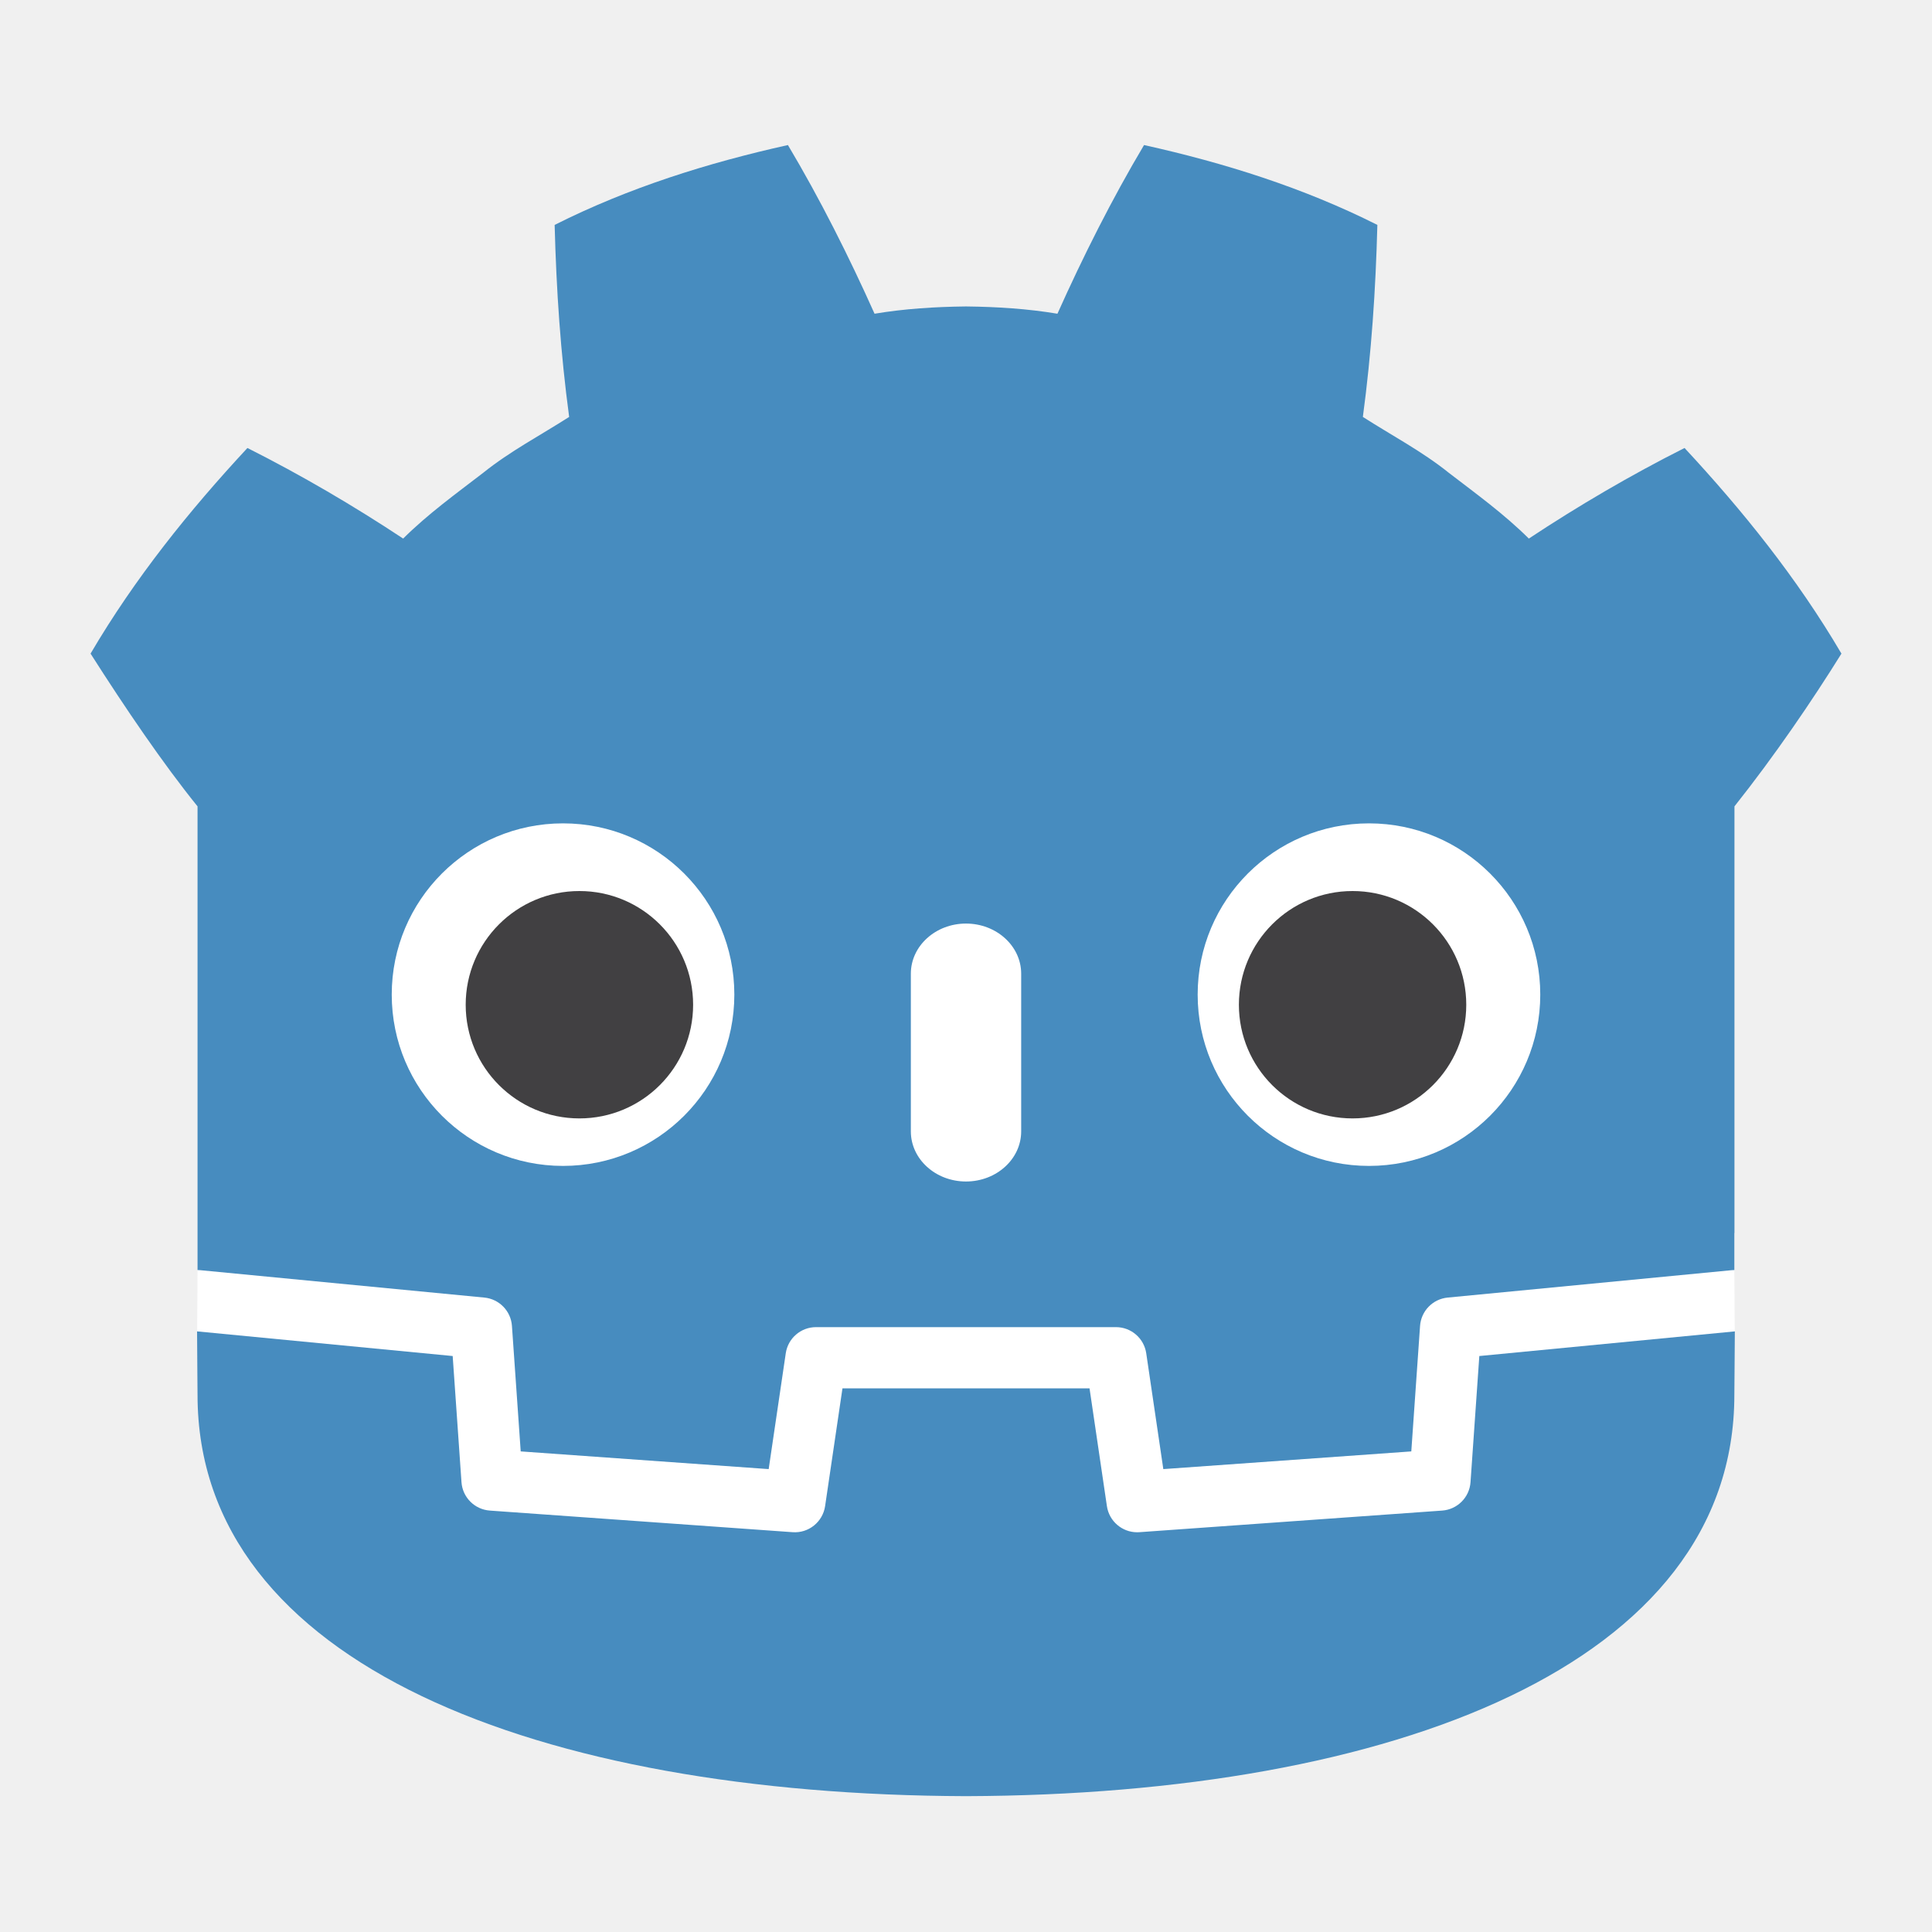
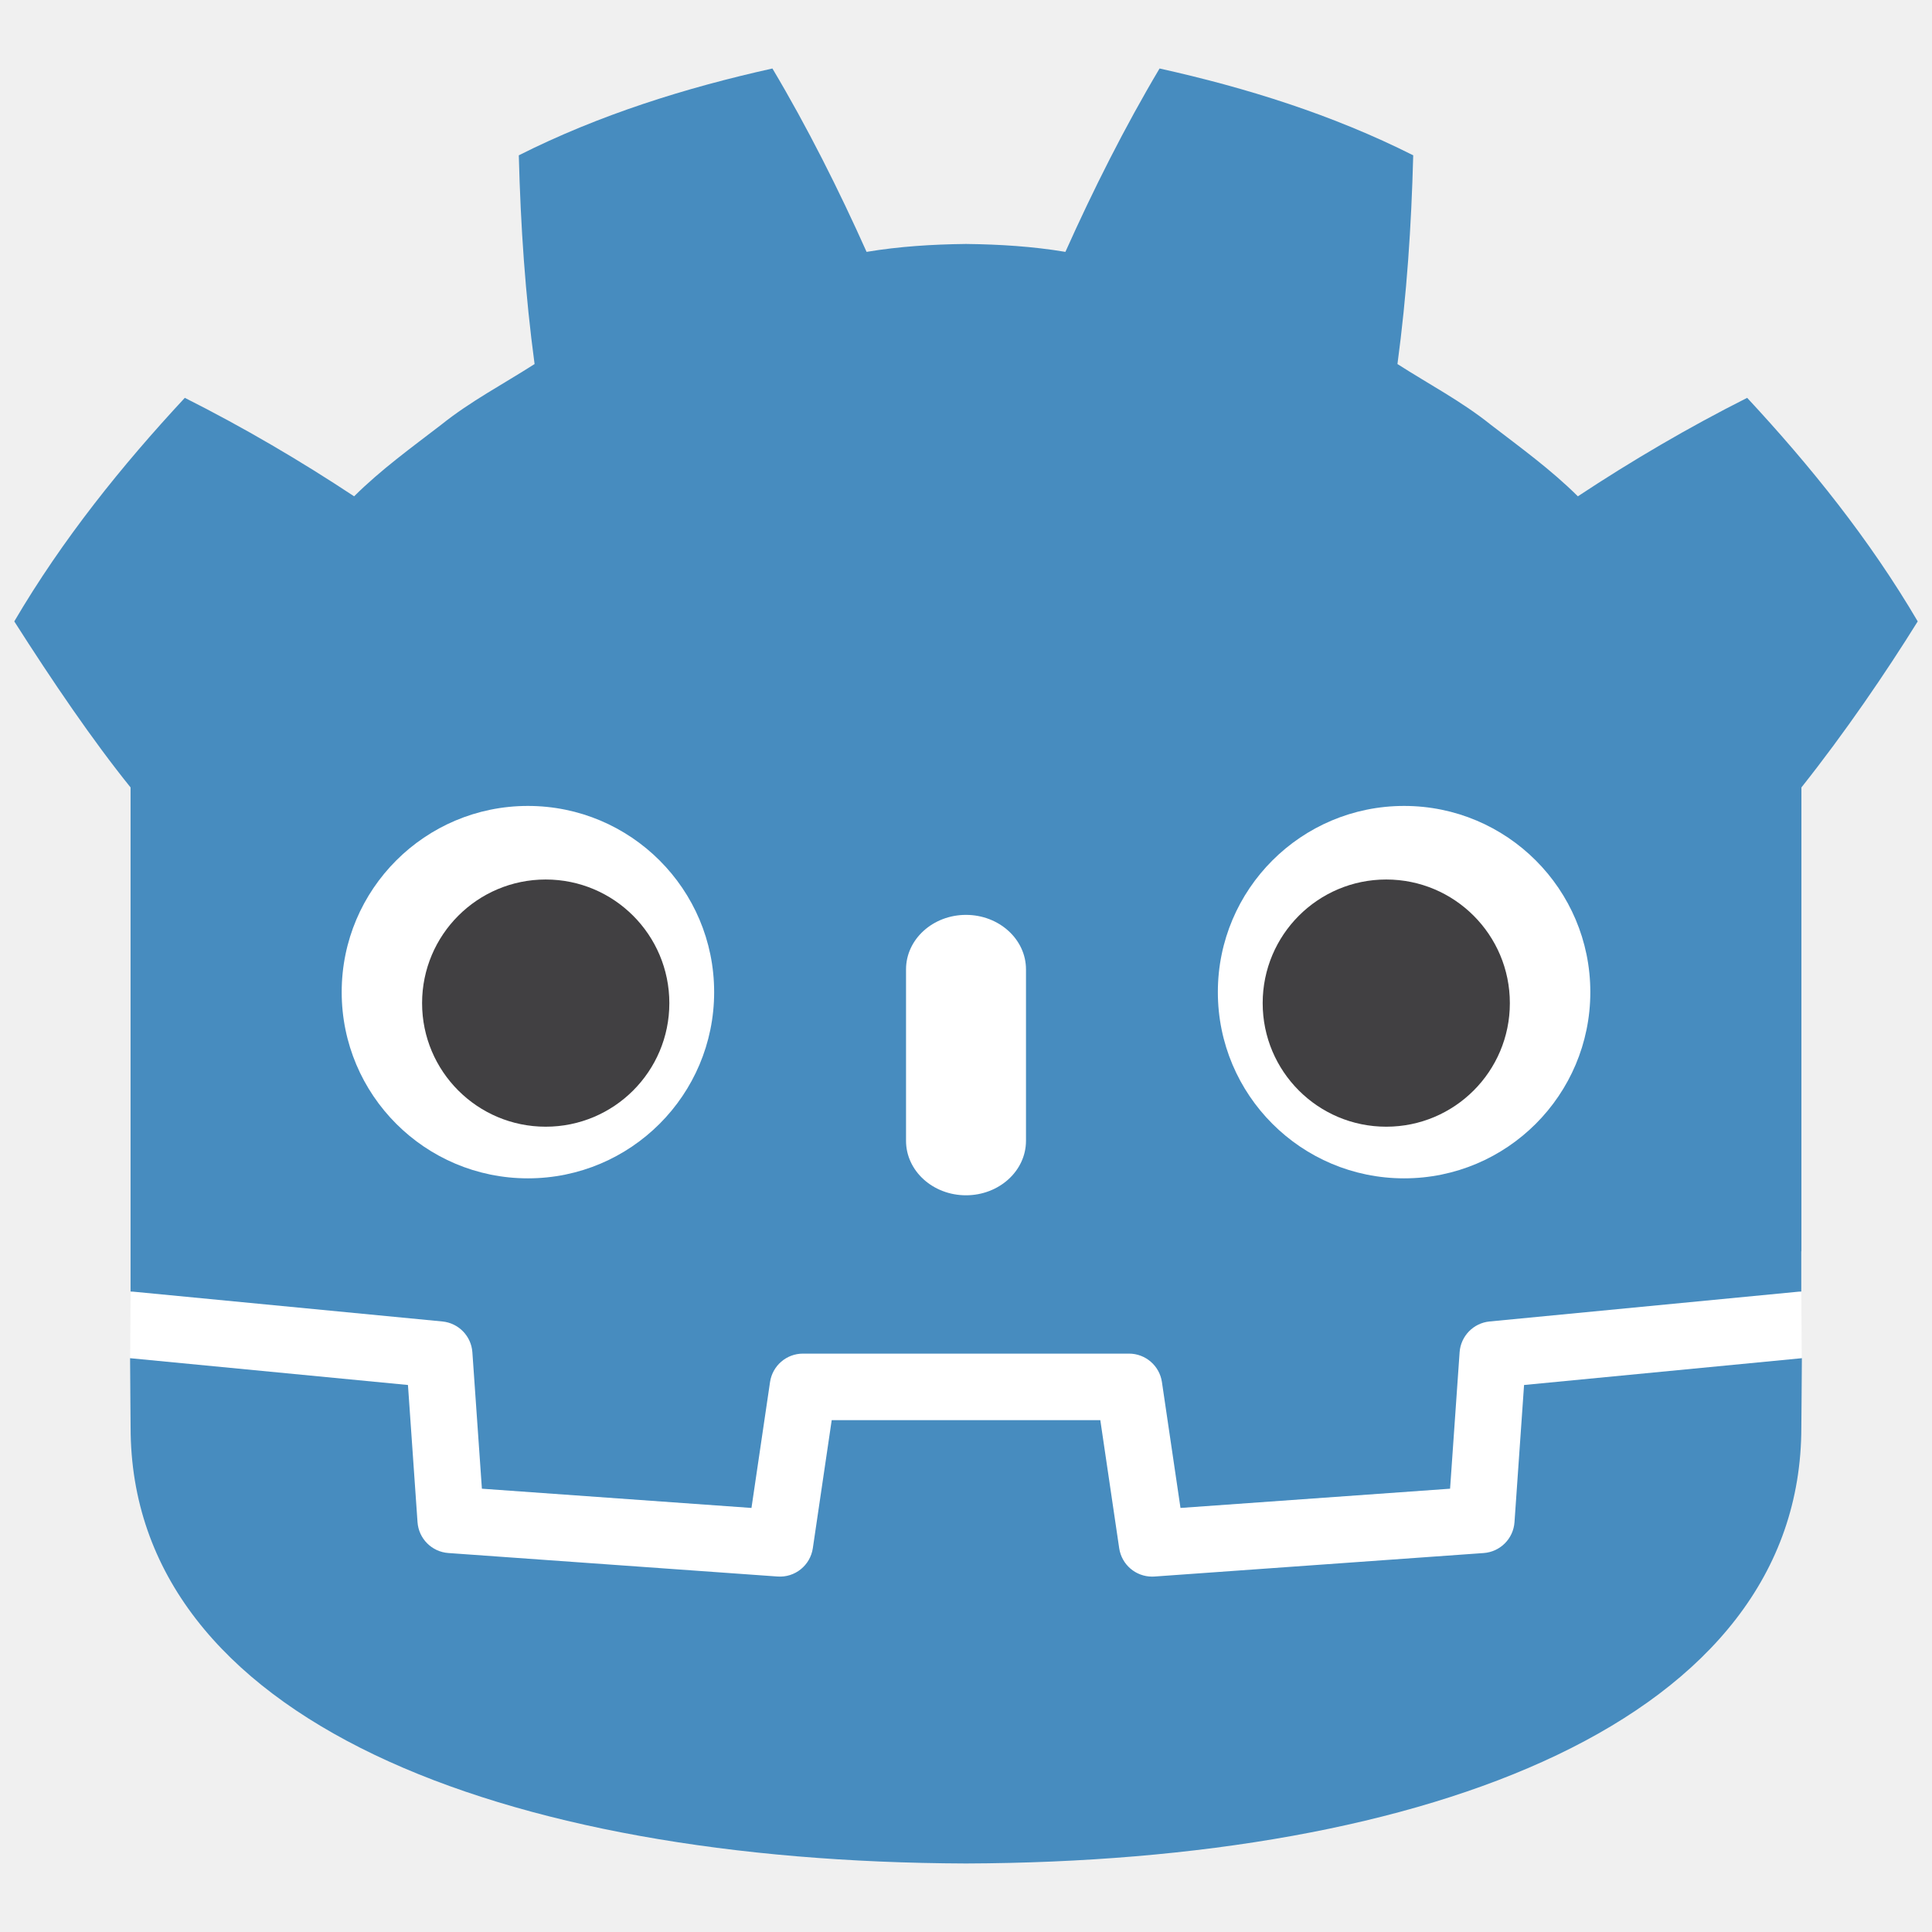
- <svg xmlns="http://www.w3.org/2000/svg" height="1024" width="1024">
-   <path d="m0 0s-.325 1.994-.515 1.976l-36.182-3.491c-2.879-.278-5.115-2.574-5.317-5.459l-.994-14.247L-71-23.218l-1.904 12.912c-.424 2.872-2.932 5.037-5.835 5.037h-38.188c-2.902.0-5.41-2.165-5.834-5.037l-1.905-12.912-27.992 1.997-.994 14.247c-.202 2.886-2.438 5.182-5.317 5.46l-36.2 3.49c-.187.018-.324-1.978-.511-1.978l-.049-7.83 30.658-4.944 1.004-14.374c.203-2.91 2.551-5.263 5.463-5.472l38.551-2.75c.146-.01.29-.016.434-.016 2.897.0 5.401 2.166 5.825 5.038l1.959 13.286h28.005l1.959-13.286c.423-2.871 2.93-5.037 5.831-5.037.142.0.284.005.423.015l38.556 2.75c2.911.209 5.26 2.562 5.463 5.472l1.003 14.374 30.645 4.966z" fill="#fff" transform="matrix(4.162611 0 0 -4.162611 919.2406 673.1521)" />
-   <path d="m0 0v-47.514-6.035-5.492c.108-.001.216-.005.323-.015l36.196-3.49c1.896-.183 3.382-1.709 3.514-3.609l1.116-15.978 31.574-2.253 2.175 14.747c.282 1.912 1.922 3.329 3.856 3.329h38.188c1.933.0 3.573-1.417 3.855-3.329l2.175-14.747 31.575 2.253 1.115 15.978c.133 1.9 1.618 3.425 3.514 3.609l36.182 3.49c.107.01.214.014.322.015v4.711l.015.005v54.325c5.097 6.416 9.923 13.494 13.621 19.449-5.651 9.62-12.575 18.217-19.976 26.182-6.864-3.455-13.531-7.369-19.828-11.534-3.151 3.132-6.7 5.694-10.186 8.372-3.425 2.751-7.285 4.768-10.946 7.118 1.09 8.117 1.629 16.108 1.846 24.448-9.446 4.754-19.519 7.906-29.708 10.17-4.068-6.837-7.788-14.241-11.028-21.479-3.842.642-7.702.88-11.567.926v.006c-.027.0-.052-.006-.075-.006-.024.0-.049.006-.073.006v-.006c-3.872-.046-7.729-.284-11.572-.926-3.238 7.238-6.956 14.642-11.03 21.479-10.184-2.264-20.258-5.416-29.703-10.17.216-8.34.755-16.331 1.848-24.448-3.668-2.35-7.523-4.367-10.949-7.118-3.481-2.678-7.036-5.24-10.188-8.372-6.297 4.165-12.962 8.079-19.828 11.534-7.401-7.965-14.321-16.562-19.974-26.182 4.443-6.974 9.208-13.983 13.621-19.449z" fill="#478cbf" transform="matrix(4.162611 0 0 -4.162611 104.6989 427.3873)" />
-   <path d="m0 0-1.121-16.063c-.135-1.936-1.675-3.477-3.611-3.616l-38.555-2.751c-.094-.007-.188-.01-.281-.01-1.916.0-3.569 1.406-3.852 3.33l-2.211 14.994H-81.09l-2.211-14.994c-.297-2.018-2.101-3.469-4.133-3.32l-38.555 2.751c-1.936.139-3.476 1.68-3.611 3.616L-130.721.0l-32.547 3.138c.015-3.498.06-7.33.06-8.093.0-34.374 43.605-50.896 97.781-51.086h.066.067c54.176.19 97.766 16.712 97.766 51.086.0.777.047 4.593.063 8.093z" fill="#478cbf" transform="matrix(4.162611 0 0 -4.162611 784.0714 718.7231)" />
-   <path d="m0 0c0-12.052-9.765-21.815-21.813-21.815-12.042.0-21.81 9.763-21.81 21.815.0 12.044 9.768 21.802 21.81 21.802C-9.765 21.802.0 12.044.0.0" fill="#fff" transform="matrix(4.162611 0 0 -4.162611 389.2148 527.1513)" />
-   <path d="m0 0c0-7.994-6.479-14.473-14.479-14.473-7.996.0-14.479 6.479-14.479 14.473s6.483 14.479 14.479 14.479C-6.479 14.479.0 7.994.0.0" fill="#414042" transform="matrix(4.162611 0 0 -4.162611 367.3669 532.5371)" />
-   <path d="m0 0c-3.878.0-7.021 2.858-7.021 6.381v20.081c0 3.52 3.143 6.381 7.021 6.381s7.028-2.861 7.028-6.381V6.381c0-3.523-3.15-6.381-7.028-6.381" fill="#fff" transform="matrix(4.162611 0 0 -4.162611 511.9934 626.2198)" />
-   <path d="m0 0c0-12.052 9.765-21.815 21.815-21.815 12.041.0 21.808 9.763 21.808 21.815.0 12.044-9.767 21.802-21.808 21.802-12.05.0-21.815-9.758-21.815-21.802" fill="#fff" transform="matrix(4.162611 0 0 -4.162611 634.7871 527.1513)" />
-   <path d="m0 0c0-7.994 6.477-14.473 14.471-14.473C22.473-14.473 28.95-7.994 28.95.0s-6.477 14.479-14.479 14.479C6.477 14.479.0 7.994.0.0" fill="#414042" transform="matrix(4.162611 0 0 -4.162611 656.6406 532.5371)" />
+ <svg xmlns="http://www.w3.org/2000/svg" width="100" height="100">
+   <g>
+     <g stroke="null" id="svg_9">
+       <path stroke="null" id="svg_1" fill="#fff" d="m93.235,66.85s-0.144,-0.881 -0.228,-0.873l-15.99,1.543c-1.272,0.123 -2.26,1.138 -2.35,2.412l-0.439,6.296l-12.37,0.883l-0.841,-5.706c-0.187,-1.269 -1.296,-2.226 -2.579,-2.226l-16.876,0c-1.282,0 -2.391,0.957 -2.578,2.226l-0.842,5.706l-12.37,-0.883l-0.439,-6.296c-0.089,-1.275 -1.077,-2.29 -2.35,-2.413l-15.998,-1.542c-0.083,-0.008 -0.143,0.874 -0.226,0.874l-0.022,3.46l13.549,2.185l0.444,6.352c0.09,1.286 1.127,2.326 2.414,2.418l17.037,1.215c0.065,0.004 0.128,0.007 0.192,0.007c1.28,0 2.387,-0.957 2.574,-2.226l0.866,-5.871l12.376,0l0.866,5.871c0.187,1.269 1.295,2.226 2.577,2.226c0.063,0 0.126,-0.002 0.187,-0.007l17.039,-1.215c1.286,-0.092 2.325,-1.132 2.414,-2.418l0.443,-6.352l13.543,-2.195l-0.022,-3.451z" />
+       <path stroke="null" id="svg_2" fill="#478cbf" d="m6.758,40.758l0,20.998l0,2.667l0,2.427c0.048,0 0.095,0.002 0.143,0.007l15.996,1.542c0.838,0.081 1.495,0.755 1.553,1.595l0.493,7.061l13.953,0.996l0.961,-6.517c0.125,-0.845 0.849,-1.471 1.704,-1.471l16.876,0c0.854,0 1.579,0.626 1.704,1.471l0.961,6.517l13.954,-0.996l0.493,-7.061c0.059,-0.84 0.715,-1.514 1.553,-1.595l15.99,-1.542c0.047,-0.004 0.095,-0.006 0.142,-0.007l0,-2.082l0.007,-0.002l0,-24.008c2.252,-2.836 4.385,-5.963 6.02,-8.595c-2.497,-4.251 -5.557,-8.051 -8.828,-11.571c-3.033,1.527 -5.98,3.257 -8.763,5.097c-1.393,-1.384 -2.961,-2.516 -4.501,-3.7c-1.514,-1.216 -3.219,-2.107 -4.837,-3.146c0.482,-3.587 0.72,-7.119 0.816,-10.804c-4.174,-2.101 -8.626,-3.494 -13.129,-4.494c-1.798,3.021 -3.442,6.294 -4.874,9.492c-1.698,-0.284 -3.404,-0.389 -5.112,-0.409l0,-0.003c-0.012,0 -0.023,0.003 -0.033,0.003c-0.011,0 -0.022,-0.003 -0.032,-0.003l0,0.003c-1.711,0.02 -3.416,0.126 -5.114,0.409c-1.431,-3.199 -3.074,-6.471 -4.874,-9.492c-4.501,1.001 -8.953,2.393 -13.127,4.494c0.095,3.686 0.334,7.217 0.817,10.804c-1.621,1.039 -3.325,1.93 -4.839,3.146c-1.538,1.183 -3.109,2.316 -4.502,3.7c-2.783,-1.841 -5.728,-3.57 -8.763,-5.097c-3.271,3.52 -6.329,7.319 -8.827,11.571c1.963,3.082 4.069,6.179 6.02,8.595z" />
+       <path stroke="null" id="svg_3" fill="#478cbf" d="m78.885,71.688l-0.495,7.099c-0.06,0.856 -0.74,1.537 -1.596,1.598l-17.039,1.216c-0.042,0.003 -0.083,0.004 -0.124,0.004c-0.847,0 -1.577,-0.621 -1.702,-1.472l-0.977,-6.626l-13.903,0l-0.977,6.626c-0.131,0.892 -0.928,1.533 -1.826,1.467l-17.039,-1.216c-0.856,-0.061 -1.536,-0.742 -1.596,-1.598l-0.495,-7.099l-14.383,-1.387c0.007,1.546 0.027,3.239 0.027,3.577c0,15.191 19.27,22.492 43.212,22.576l0.029,0l0.03,0c23.942,-0.084 43.206,-7.386 43.206,-22.576c0,-0.343 0.021,-2.03 0.028,-3.577l-14.378,1.387z" />
+       <path stroke="null" id="svg_4" fill="#fff" d="m36.964,51.35c0,5.326 -4.315,9.641 -9.64,9.641c-5.322,0 -9.638,-4.315 -9.638,-9.641c0,-5.323 4.317,-9.635 9.638,-9.635c5.324,0 9.64,4.312 9.64,9.635" />
+       <path stroke="null" id="svg_5" fill="#414042" d="m34.645,51.922c0,3.533 -2.863,6.396 -6.399,6.396c-3.534,0 -6.399,-2.863 -6.399,-6.396s2.865,-6.399 6.399,-6.399c3.535,0 6.399,2.866 6.399,6.399" />
+       <path stroke="null" id="svg_6" fill="#fff" d="m49.999,61.868c-1.714,0 -3.103,-1.263 -3.103,-2.82l0,-8.874c0,-1.556 1.389,-2.82 3.103,-2.82s3.106,1.264 3.106,2.82l0,8.874c0,1.557 -1.392,2.82 -3.106,2.82" />
+       <path stroke="null" id="svg_7" fill="#fff" d="m63.036,51.35c0,5.326 4.315,9.641 9.641,9.641c5.321,0 9.638,-4.315 9.638,-9.641c0,-5.323 -4.316,-9.635 -9.638,-9.635c-5.325,0 -9.641,4.312 -9.641,9.635" />
+       <path stroke="null" id="svg_8" fill="#414042" d="m65.356,51.922c0,3.533 2.862,6.396 6.395,6.396c3.536,0 6.399,-2.863 6.399,-6.396s-2.862,-6.399 -6.399,-6.399c-3.533,0 -6.395,2.866 -6.395,6.399" />
+     </g>
+   </g>
</svg>
